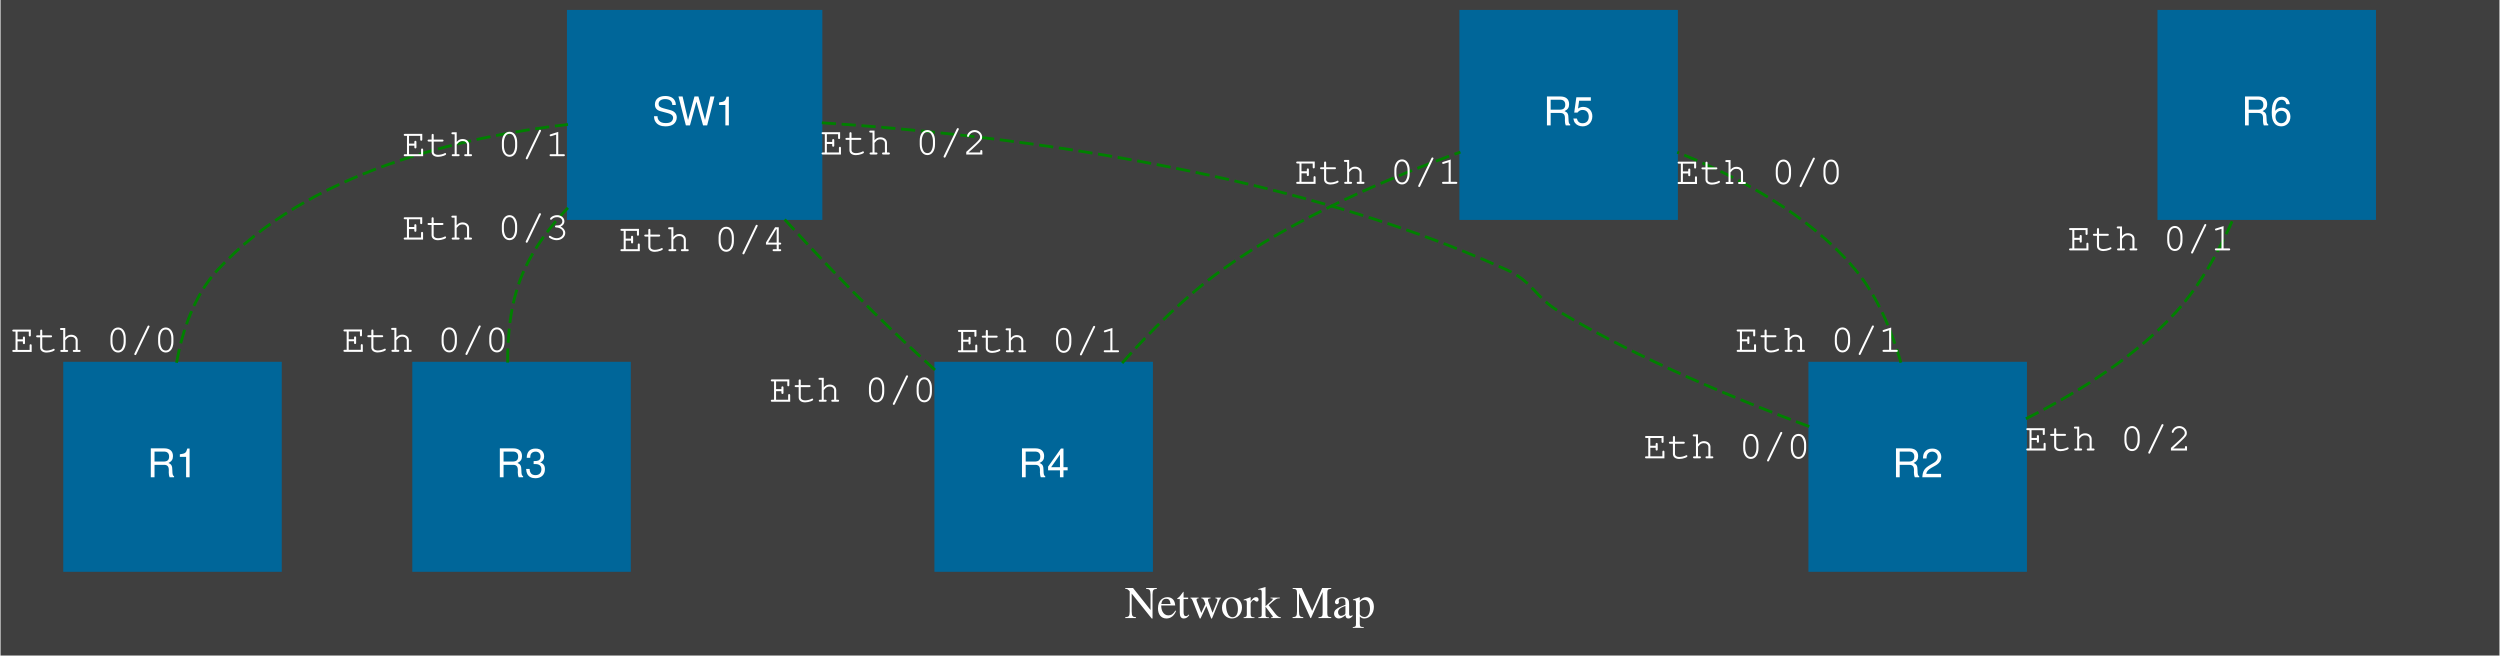
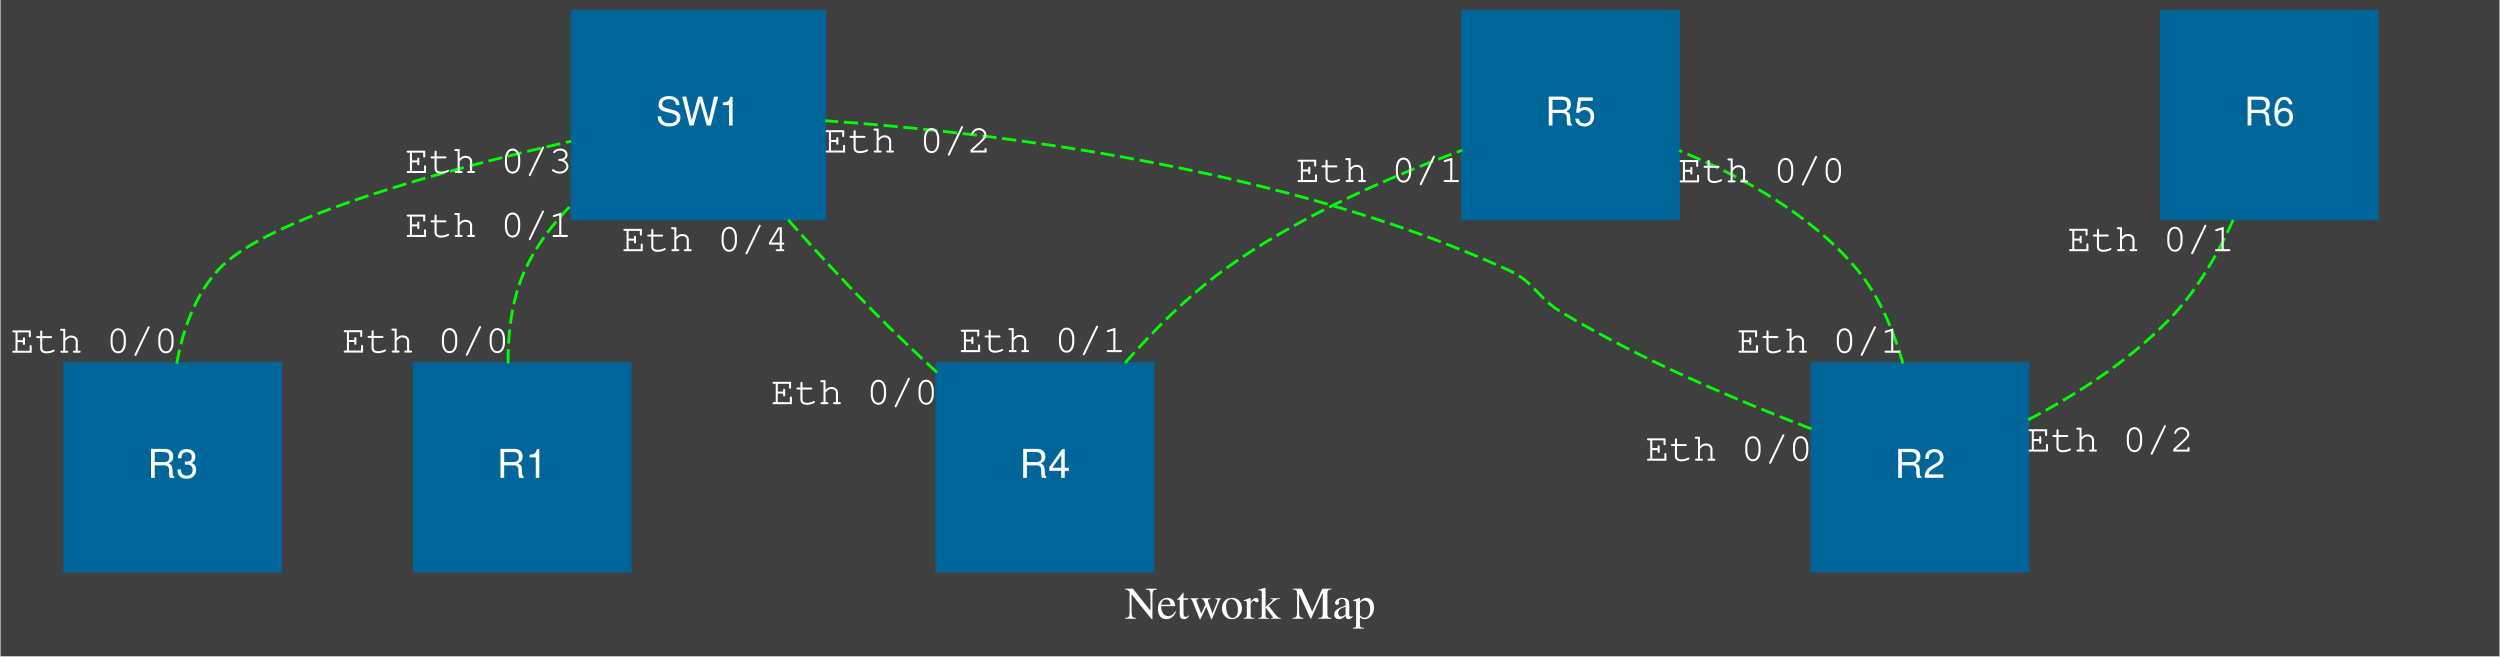
- <svg xmlns="http://www.w3.org/2000/svg" width="881pt" height="231pt" viewBox="0.00 0.00 880.59 231.00">
+ <svg xmlns="http://www.w3.org/2000/svg" width="880pt" height="231pt" viewBox="0.00 0.00 879.61 231.00">
  <g id="graph0" class="graph" transform="scale(1 1) rotate(0) translate(4 227)">
-     <polygon fill="#3f3f3f" stroke="none" points="-4,4 -4,-227 876.587,-227 876.587,4 -4,4" />
-     <text text-anchor="middle" x="436.293" y="-9.2" font-family="Times,serif" font-size="16.00" fill="white">Network Map</text>
+     <polygon fill="#3f3f3f" stroke="transparent" points="-4,4 -4,-227 875.615,-227 875.615,4 -4,4" />
+     <text text-anchor="middle" x="435.808" y="-9.2" font-family="Times,serif" font-size="16.00" fill="#ffffff">Network Map</text>
    <g id="node1" class="node">
-       <polygon fill="#006699" stroke="#006699" points="586.587,-223 510.587,-223 510.587,-150 586.587,-150 586.587,-223" />
-       <text text-anchor="middle" x="548.587" y="-182.8" font-family="Helvetica,sans-Serif" font-size="14.00" fill="white">R5</text>
+       <polygon fill="#006699" stroke="#006699" points="94.615,-99 18.615,-99 18.615,-26 94.615,-26 94.615,-99" />
+       <text text-anchor="middle" x="56.615" y="-58.8" font-family="Helvetica,sans-Serif" font-size="14.00" fill="#ffffff">R3</text>
+     </g>
+     <g id="node3" class="node">
+       <polygon fill="#006699" stroke="#006699" points="286.115,-223 197.115,-223 197.115,-150 286.115,-150 286.115,-223" />
+       <text text-anchor="middle" x="241.615" y="-182.8" font-family="Helvetica,sans-Serif" font-size="14.00" fill="#ffffff">SW1</text>
+     </g>
+     <g id="edge5" class="edge">
+       <path fill="none" stroke="#00ff00" stroke-dasharray="5,2" d="M58,-99.027C60.143,-110.78 64.41,-123.06 72.615,-132 89.5,-150.397 152.691,-167.335 196.821,-177.293" />
+       <text text-anchor="middle" x="122.615" y="-120.8" font-family="Courier,monospace" font-size="14.00" fill="#ffffff">            </text>
+       <text text-anchor="middle" x="167.821" y="-166.093" font-family="Courier,monospace" font-size="14.00" fill="#ffffff">Eth 0/3</text>
+       <text text-anchor="middle" x="29" y="-102.827" font-family="Courier,monospace" font-size="14.00" fill="#ffffff">Eth 0/0</text>
    </g>
    <g id="node2" class="node">
-       <polygon fill="#006699" stroke="#006699" points="401.587,-99 325.587,-99 325.587,-26 401.587,-26 401.587,-99" />
-       <text text-anchor="middle" x="363.587" y="-58.8" font-family="Helvetica,sans-Serif" font-size="14.00" fill="white">R4</text>
+       <polygon fill="#006699" stroke="#006699" points="832.615,-223 756.615,-223 756.615,-150 832.615,-150 832.615,-223" />
+       <text text-anchor="middle" x="794.615" y="-182.8" font-family="Helvetica,sans-Serif" font-size="14.00" fill="#ffffff">R6</text>
+     </g>
+     <g id="node4" class="node">
+       <polygon fill="#006699" stroke="#006699" points="217.615,-99 141.615,-99 141.615,-26 217.615,-26 217.615,-99" />
+       <text text-anchor="middle" x="179.615" y="-58.8" font-family="Helvetica,sans-Serif" font-size="14.00" fill="#ffffff">R1</text>
+     </g>
+     <g id="edge1" class="edge">
+       <path fill="none" stroke="#00ff00" stroke-dasharray="5,2" d="M174.647,-99.088C174.582,-110.083 176.007,-121.9 180.615,-132 184.446,-140.398 190.265,-148.045 196.814,-154.781" />
+       <text text-anchor="middle" x="230.615" y="-120.8" font-family="Courier,monospace" font-size="14.00" fill="#ffffff">            </text>
+       <text text-anchor="middle" x="167.814" y="-143.581" font-family="Courier,monospace" font-size="14.00" fill="#ffffff">Eth 0/1</text>
+       <text text-anchor="middle" x="145.647" y="-102.888" font-family="Courier,monospace" font-size="14.00" fill="#ffffff">Eth 0/0</text>
+     </g>
+     <g id="node5" class="node">
+       <polygon fill="#006699" stroke="#006699" points="586.615,-223 510.615,-223 510.615,-150 586.615,-150 586.615,-223" />
+       <text text-anchor="middle" x="548.615" y="-182.8" font-family="Helvetica,sans-Serif" font-size="14.00" fill="#ffffff">R5</text>
+     </g>
+     <g id="node6" class="node">
+       <polygon fill="#006699" stroke="#006699" points="401.615,-99 325.615,-99 325.615,-26 401.615,-26 401.615,-99" />
+       <text text-anchor="middle" x="363.615" y="-58.8" font-family="Helvetica,sans-Serif" font-size="14.00" fill="#ffffff">R4</text>
+     </g>
+     <g id="edge6" class="edge">
+       <path fill="none" stroke="#00ff00" stroke-dasharray="5,2" d="M325.601,-95.923C318.177,-102.758 310.549,-110.003 303.615,-117 293.371,-127.336 282.667,-138.995 273.092,-149.768" />
+       <text text-anchor="middle" x="353.615" y="-120.8" font-family="Courier,monospace" font-size="14.00" fill="#ffffff">            </text>
+       <text text-anchor="middle" x="244.092" y="-138.568" font-family="Courier,monospace" font-size="14.00" fill="#ffffff">Eth 0/4</text>
+       <text text-anchor="middle" x="296.601" y="-84.723" font-family="Courier,monospace" font-size="14.00" fill="#ffffff">Eth 0/0</text>
    </g>
    <g id="edge7" class="edge">
-       <path fill="none" stroke="green" stroke-dasharray="5,2" d="M391.234,-99.053C401.449,-110.601 413.702,-122.797 426.587,-132 452.276,-150.349 485.255,-164.341 510.447,-173.405" />
-       <text text-anchor="middle" x="476.587" y="-120.8" font-family="Courier,monospace" font-size="14.00" fill="white">            </text>
-       <text text-anchor="middle" x="481.447" y="-162.205" font-family="Courier,monospace" font-size="14.00" fill="white">Eth 0/1</text>
-       <text text-anchor="middle" x="362.234" y="-102.853" font-family="Courier,monospace" font-size="14.00" fill="white">Eth 0/1</text>
+       <path fill="none" stroke="#00ff00" stroke-dasharray="5,2" d="M391.848,-99.256C401.933,-110.756 413.957,-122.824 426.615,-132 452.252,-150.585 485.235,-164.846 510.441,-174.11" />
+       <text text-anchor="middle" x="476.615" y="-120.8" font-family="Courier,monospace" font-size="14.00" fill="#ffffff">            </text>
+       <text text-anchor="middle" x="481.441" y="-162.91" font-family="Courier,monospace" font-size="14.00" fill="#ffffff">Eth 0/1</text>
+       <text text-anchor="middle" x="362.848" y="-103.056" font-family="Courier,monospace" font-size="14.00" fill="#ffffff">Eth 0/1</text>
    </g>
    <g id="node7" class="node">
-       <polygon fill="#006699" stroke="#006699" points="285.087,-223 196.087,-223 196.087,-150 285.087,-150 285.087,-223" />
-       <text text-anchor="middle" x="240.587" y="-182.8" font-family="Helvetica,sans-Serif" font-size="14.00" fill="white">SW1</text>
+       <polygon fill="#006699" stroke="#006699" points="709.615,-99 633.615,-99 633.615,-26 709.615,-26 709.615,-99" />
+       <text text-anchor="middle" x="671.615" y="-58.8" font-family="Helvetica,sans-Serif" font-size="14.00" fill="#ffffff">R2</text>
    </g>
-     <g id="edge6" class="edge">
-       <path fill="none" stroke="green" stroke-dasharray="5,2" d="M325.297,-96.62C317.97,-103.242 310.448,-110.243 303.587,-117 293.11,-127.316 282.121,-138.954 272.308,-149.67" />
-       <text text-anchor="middle" x="353.587" y="-120.8" font-family="Courier,monospace" font-size="14.00" fill="white">            </text>
-       <text text-anchor="middle" x="243.308" y="-138.47" font-family="Courier,monospace" font-size="14.00" fill="white">Eth 0/4</text>
-       <text text-anchor="middle" x="296.297" y="-85.419" font-family="Courier,monospace" font-size="14.00" fill="white">Eth 0/0</text>
+     <g id="edge4" class="edge">
+       <path fill="none" stroke="#00ff00" stroke-dasharray="5,2" d="M709.729,-79.229C727.256,-88.396 747.286,-101.143 761.615,-117 770.122,-126.415 776.86,-138.413 781.97,-149.781" />
+       <text text-anchor="middle" x="821.615" y="-120.8" font-family="Courier,monospace" font-size="14.00" fill="#ffffff">            </text>
+       <text text-anchor="middle" x="752.97" y="-138.581" font-family="Courier,monospace" font-size="14.00" fill="#ffffff">Eth 0/1</text>
+       <text text-anchor="middle" x="738.729" y="-68.029" font-family="Courier,monospace" font-size="14.00" fill="#ffffff">Eth 0/2</text>
    </g>
-     <g id="node3" class="node">
-       <polygon fill="#006699" stroke="#006699" points="832.587,-223 756.587,-223 756.587,-150 832.587,-150 832.587,-223" />
-       <text text-anchor="middle" x="794.587" y="-182.8" font-family="Helvetica,sans-Serif" font-size="14.00" fill="white">R6</text>
-     </g>
-     <g id="node4" class="node">
-       <polygon fill="#006699" stroke="#006699" points="94.587,-99 18.587,-99 18.587,-26 94.587,-26 94.587,-99" />
-       <text text-anchor="middle" x="56.587" y="-58.8" font-family="Helvetica,sans-Serif" font-size="14.00" fill="white">R1</text>
-     </g>
-     <g id="edge1" class="edge">
-       <path fill="none" stroke="green" stroke-dasharray="5,2" d="M58,-99.171C60.129,-110.865 64.381,-123.121 72.587,-132 104.268,-166.283 157.821,-178.706 195.945,-183.148" />
-       <text text-anchor="middle" x="122.587" y="-120.8" font-family="Courier,monospace" font-size="14.00" fill="white">            </text>
-       <text text-anchor="middle" x="166.945" y="-171.948" font-family="Courier,monospace" font-size="14.00" fill="white">Eth 0/1</text>
-       <text text-anchor="middle" x="29" y="-102.971" font-family="Courier,monospace" font-size="14.00" fill="white">Eth 0/0</text>
-     </g>
-     <g id="node5" class="node">
-       <polygon fill="#006699" stroke="#006699" points="709.587,-99 633.587,-99 633.587,-26 709.587,-26 709.587,-99" />
-       <text text-anchor="middle" x="671.587" y="-58.8" font-family="Helvetica,sans-Serif" font-size="14.00" fill="white">R2</text>
+     <g id="edge2" class="edge">
+       <path fill="none" stroke="#00ff00" stroke-dasharray="5,2" d="M633.422,-76.03C607.764,-85.83 573.65,-100.261 545.615,-117 536.377,-122.516 536.401,-127.528 526.615,-132 447.005,-168.378 344.174,-180.481 286.316,-184.503" />
+       <text text-anchor="middle" x="595.615" y="-120.8" font-family="Courier,monospace" font-size="14.00" fill="#ffffff">            </text>
+       <text text-anchor="middle" x="315.316" y="-173.303" font-family="Courier,monospace" font-size="14.00" fill="#ffffff">Eth 0/2</text>
+       <text text-anchor="middle" x="604.422" y="-64.83" font-family="Courier,monospace" font-size="14.00" fill="#ffffff">Eth 0/0</text>
    </g>
    <g id="edge3" class="edge">
-       <path fill="none" stroke="green" stroke-dasharray="5,2" d="M665.672,-99.2C662.409,-110.627 657.366,-122.712 649.587,-132 633.278,-151.472 608.028,-164.847 586.855,-173.354" />
-       <text text-anchor="middle" x="708.587" y="-120.8" font-family="Courier,monospace" font-size="14.00" fill="white">            </text>
-       <text text-anchor="middle" x="615.855" y="-162.154" font-family="Courier,monospace" font-size="14.00" fill="white">Eth 0/0</text>
-       <text text-anchor="middle" x="636.672" y="-103" font-family="Courier,monospace" font-size="14.00" fill="white">Eth 0/1</text>
-     </g>
-     <g id="edge4" class="edge">
-       <path fill="none" stroke="green" stroke-dasharray="5,2" d="M709.721,-79.433C727.563,-88.387 748.034,-101.004 762.587,-117 771.154,-126.418 777.824,-138.534 782.803,-149.95" />
-       <text text-anchor="middle" x="822.587" y="-120.8" font-family="Courier,monospace" font-size="14.00" fill="white">            </text>
-       <text text-anchor="middle" x="753.803" y="-138.75" font-family="Courier,monospace" font-size="14.00" fill="white">Eth 0/1</text>
-       <text text-anchor="middle" x="738.721" y="-68.233" font-family="Courier,monospace" font-size="14.00" fill="white">Eth 0/2</text>
-     </g>
-     <g id="edge2" class="edge">
-       <path fill="none" stroke="green" stroke-dasharray="5,2" d="M633.378,-76.674C607.713,-86.248 573.597,-100.403 545.587,-117 536.331,-122.484 536.381,-127.548 526.587,-132 446.57,-168.369 343.201,-180.015 285.19,-183.744" />
-       <text text-anchor="middle" x="595.587" y="-120.8" font-family="Courier,monospace" font-size="14.00" fill="white">            </text>
-       <text text-anchor="middle" x="314.19" y="-172.544" font-family="Courier,monospace" font-size="14.00" fill="white">Eth 0/2</text>
-       <text text-anchor="middle" x="604.378" y="-65.475" font-family="Courier,monospace" font-size="14.00" fill="white">Eth 0/0</text>
-     </g>
-     <g id="node6" class="node">
-       <polygon fill="#006699" stroke="#006699" points="217.587,-99 141.587,-99 141.587,-26 217.587,-26 217.587,-99" />
-       <text text-anchor="middle" x="179.587" y="-58.8" font-family="Helvetica,sans-Serif" font-size="14.00" fill="white">R3</text>
-     </g>
-     <g id="edge5" class="edge">
-       <path fill="none" stroke="green" stroke-dasharray="5,2" d="M174.695,-99.212C174.601,-110.148 175.99,-121.939 180.587,-132 184.241,-139.997 189.73,-147.298 195.93,-153.762" />
-       <text text-anchor="middle" x="230.587" y="-120.8" font-family="Courier,monospace" font-size="14.00" fill="white">            </text>
-       <text text-anchor="middle" x="166.93" y="-142.562" font-family="Courier,monospace" font-size="14.00" fill="white">Eth 0/3</text>
-       <text text-anchor="middle" x="145.695" y="-103.012" font-family="Courier,monospace" font-size="14.00" fill="white">Eth 0/0</text>
+       <path fill="none" stroke="#00ff00" stroke-dasharray="5,2" d="M665.653,-99.04C662.391,-110.526 657.361,-122.639 649.615,-132 633.356,-151.649 608.106,-165.274 586.921,-173.987" />
+       <text text-anchor="middle" x="707.615" y="-120.8" font-family="Courier,monospace" font-size="14.00" fill="#ffffff">            </text>
+       <text text-anchor="middle" x="615.921" y="-162.787" font-family="Courier,monospace" font-size="14.00" fill="#ffffff">Eth 0/0</text>
+       <text text-anchor="middle" x="636.653" y="-102.84" font-family="Courier,monospace" font-size="14.00" fill="#ffffff">Eth 0/1</text>
    </g>
  </g>
</svg>
